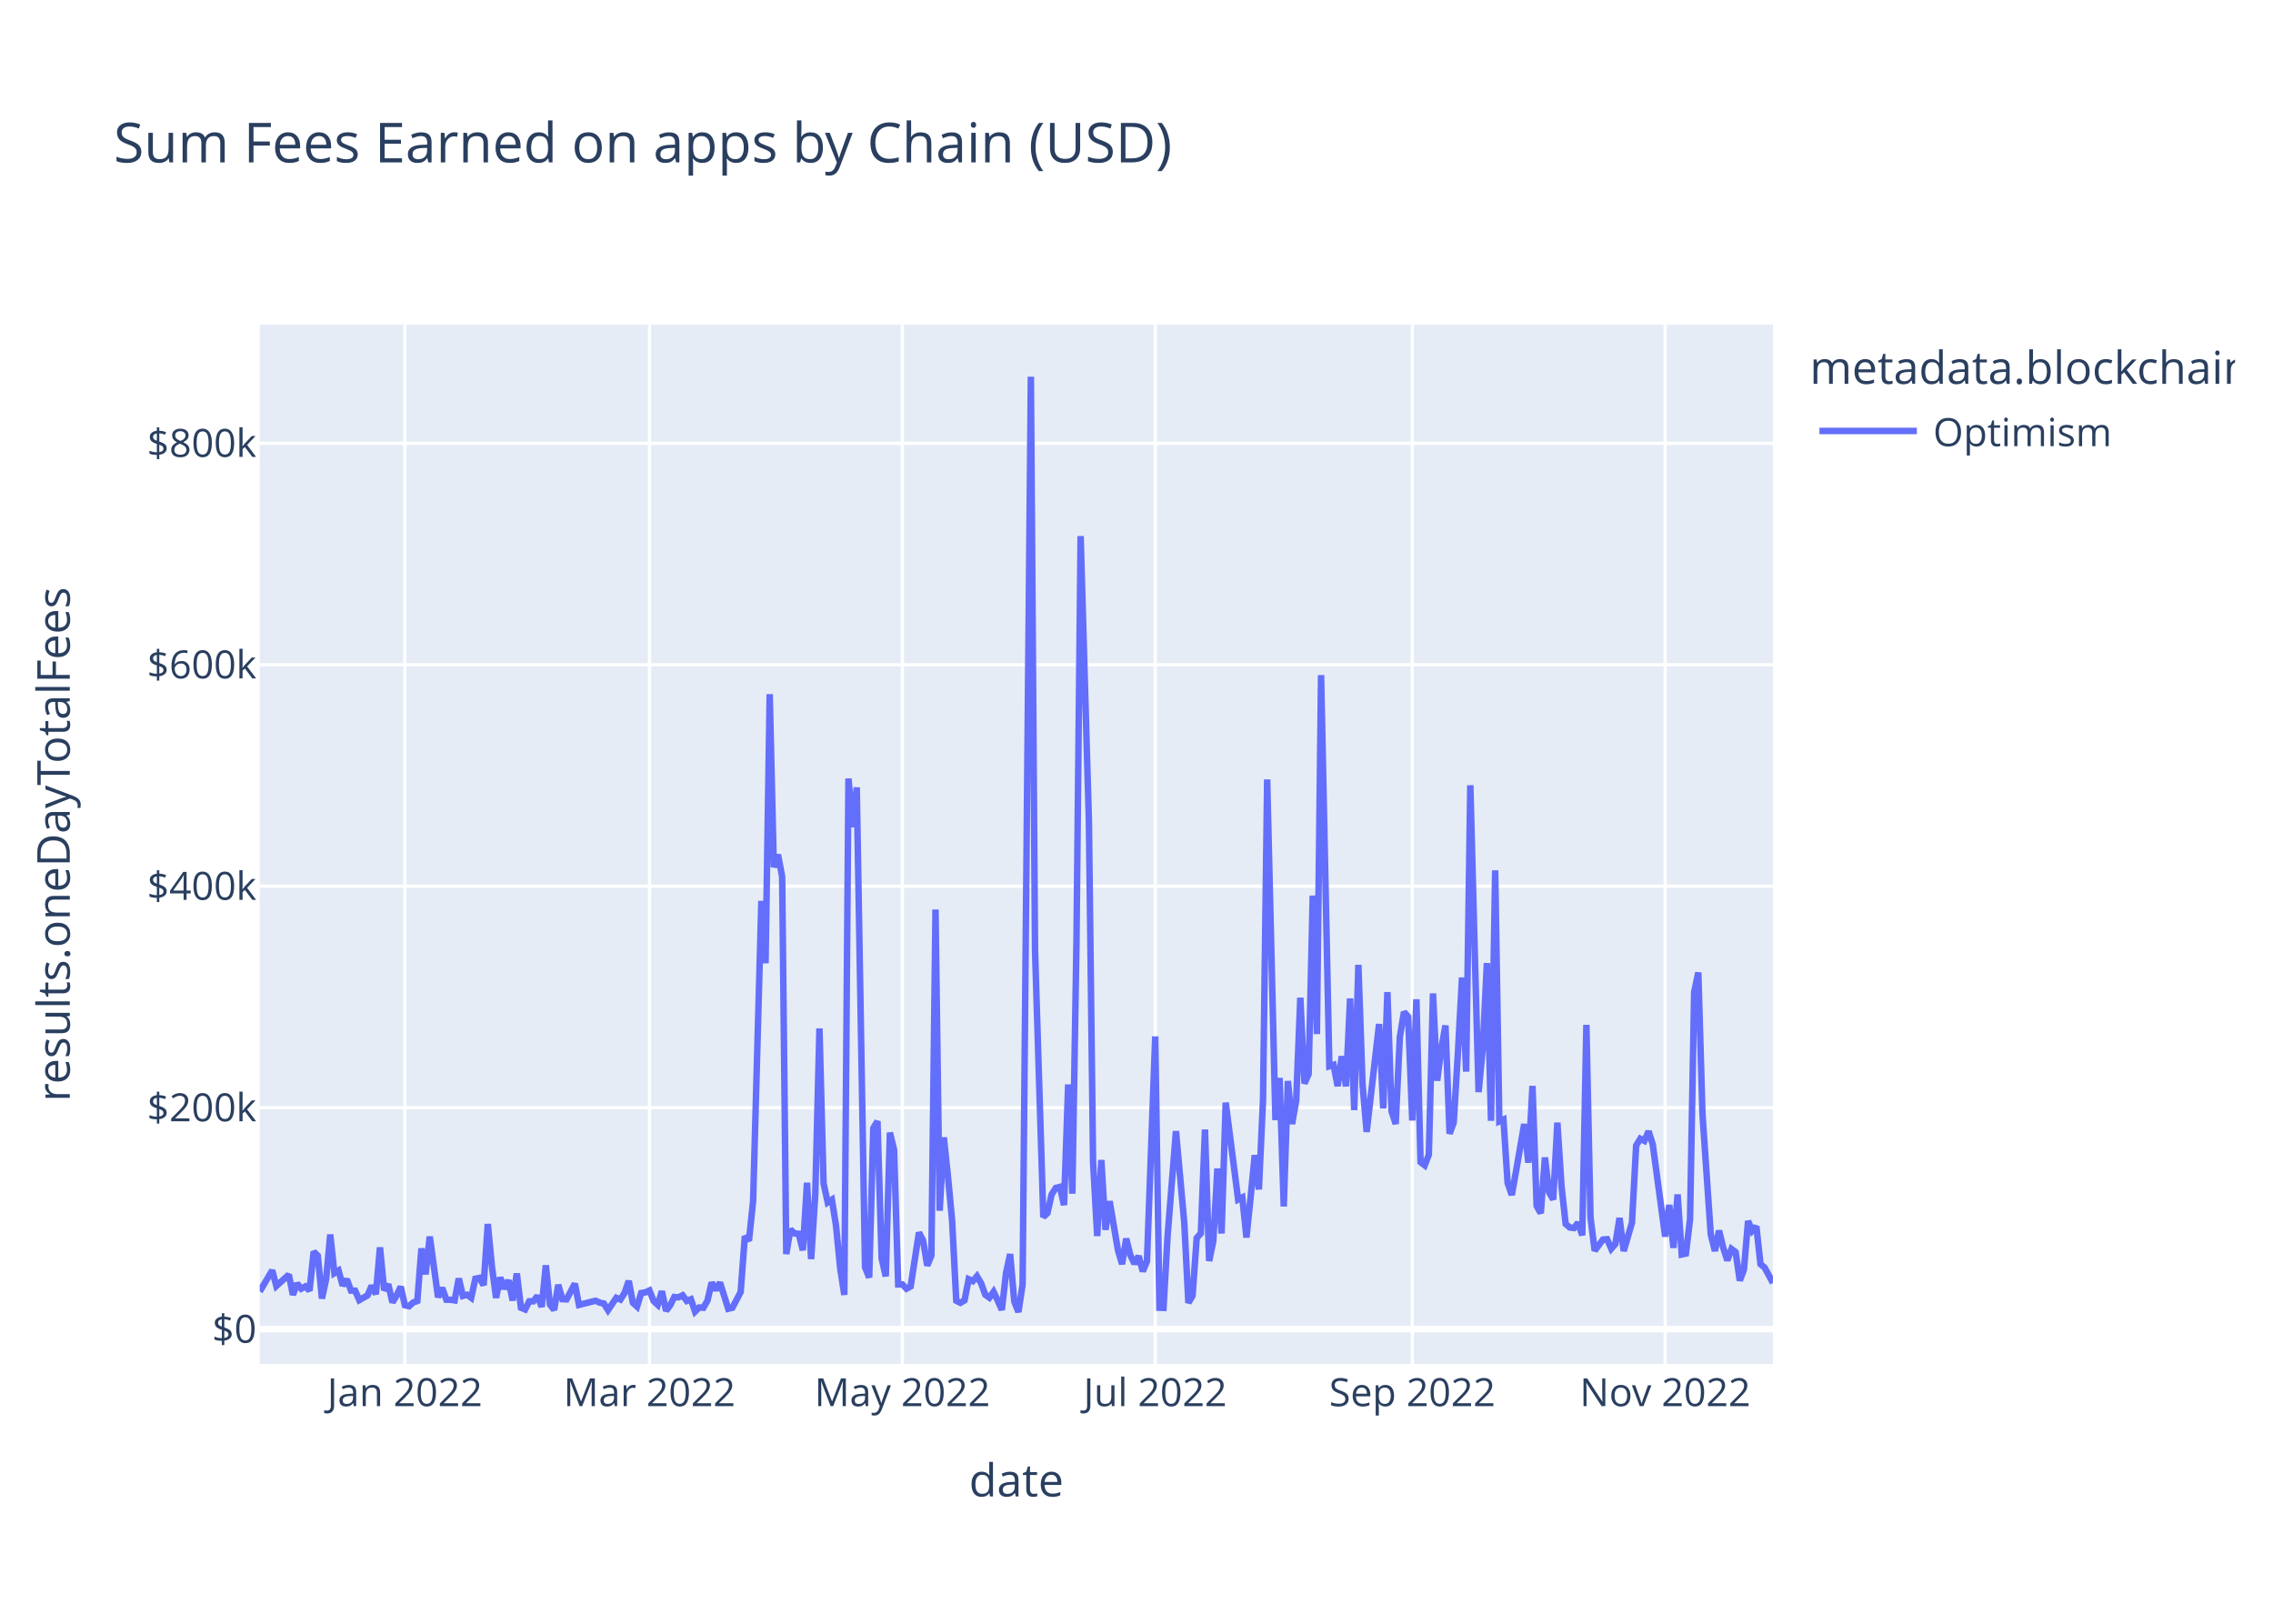
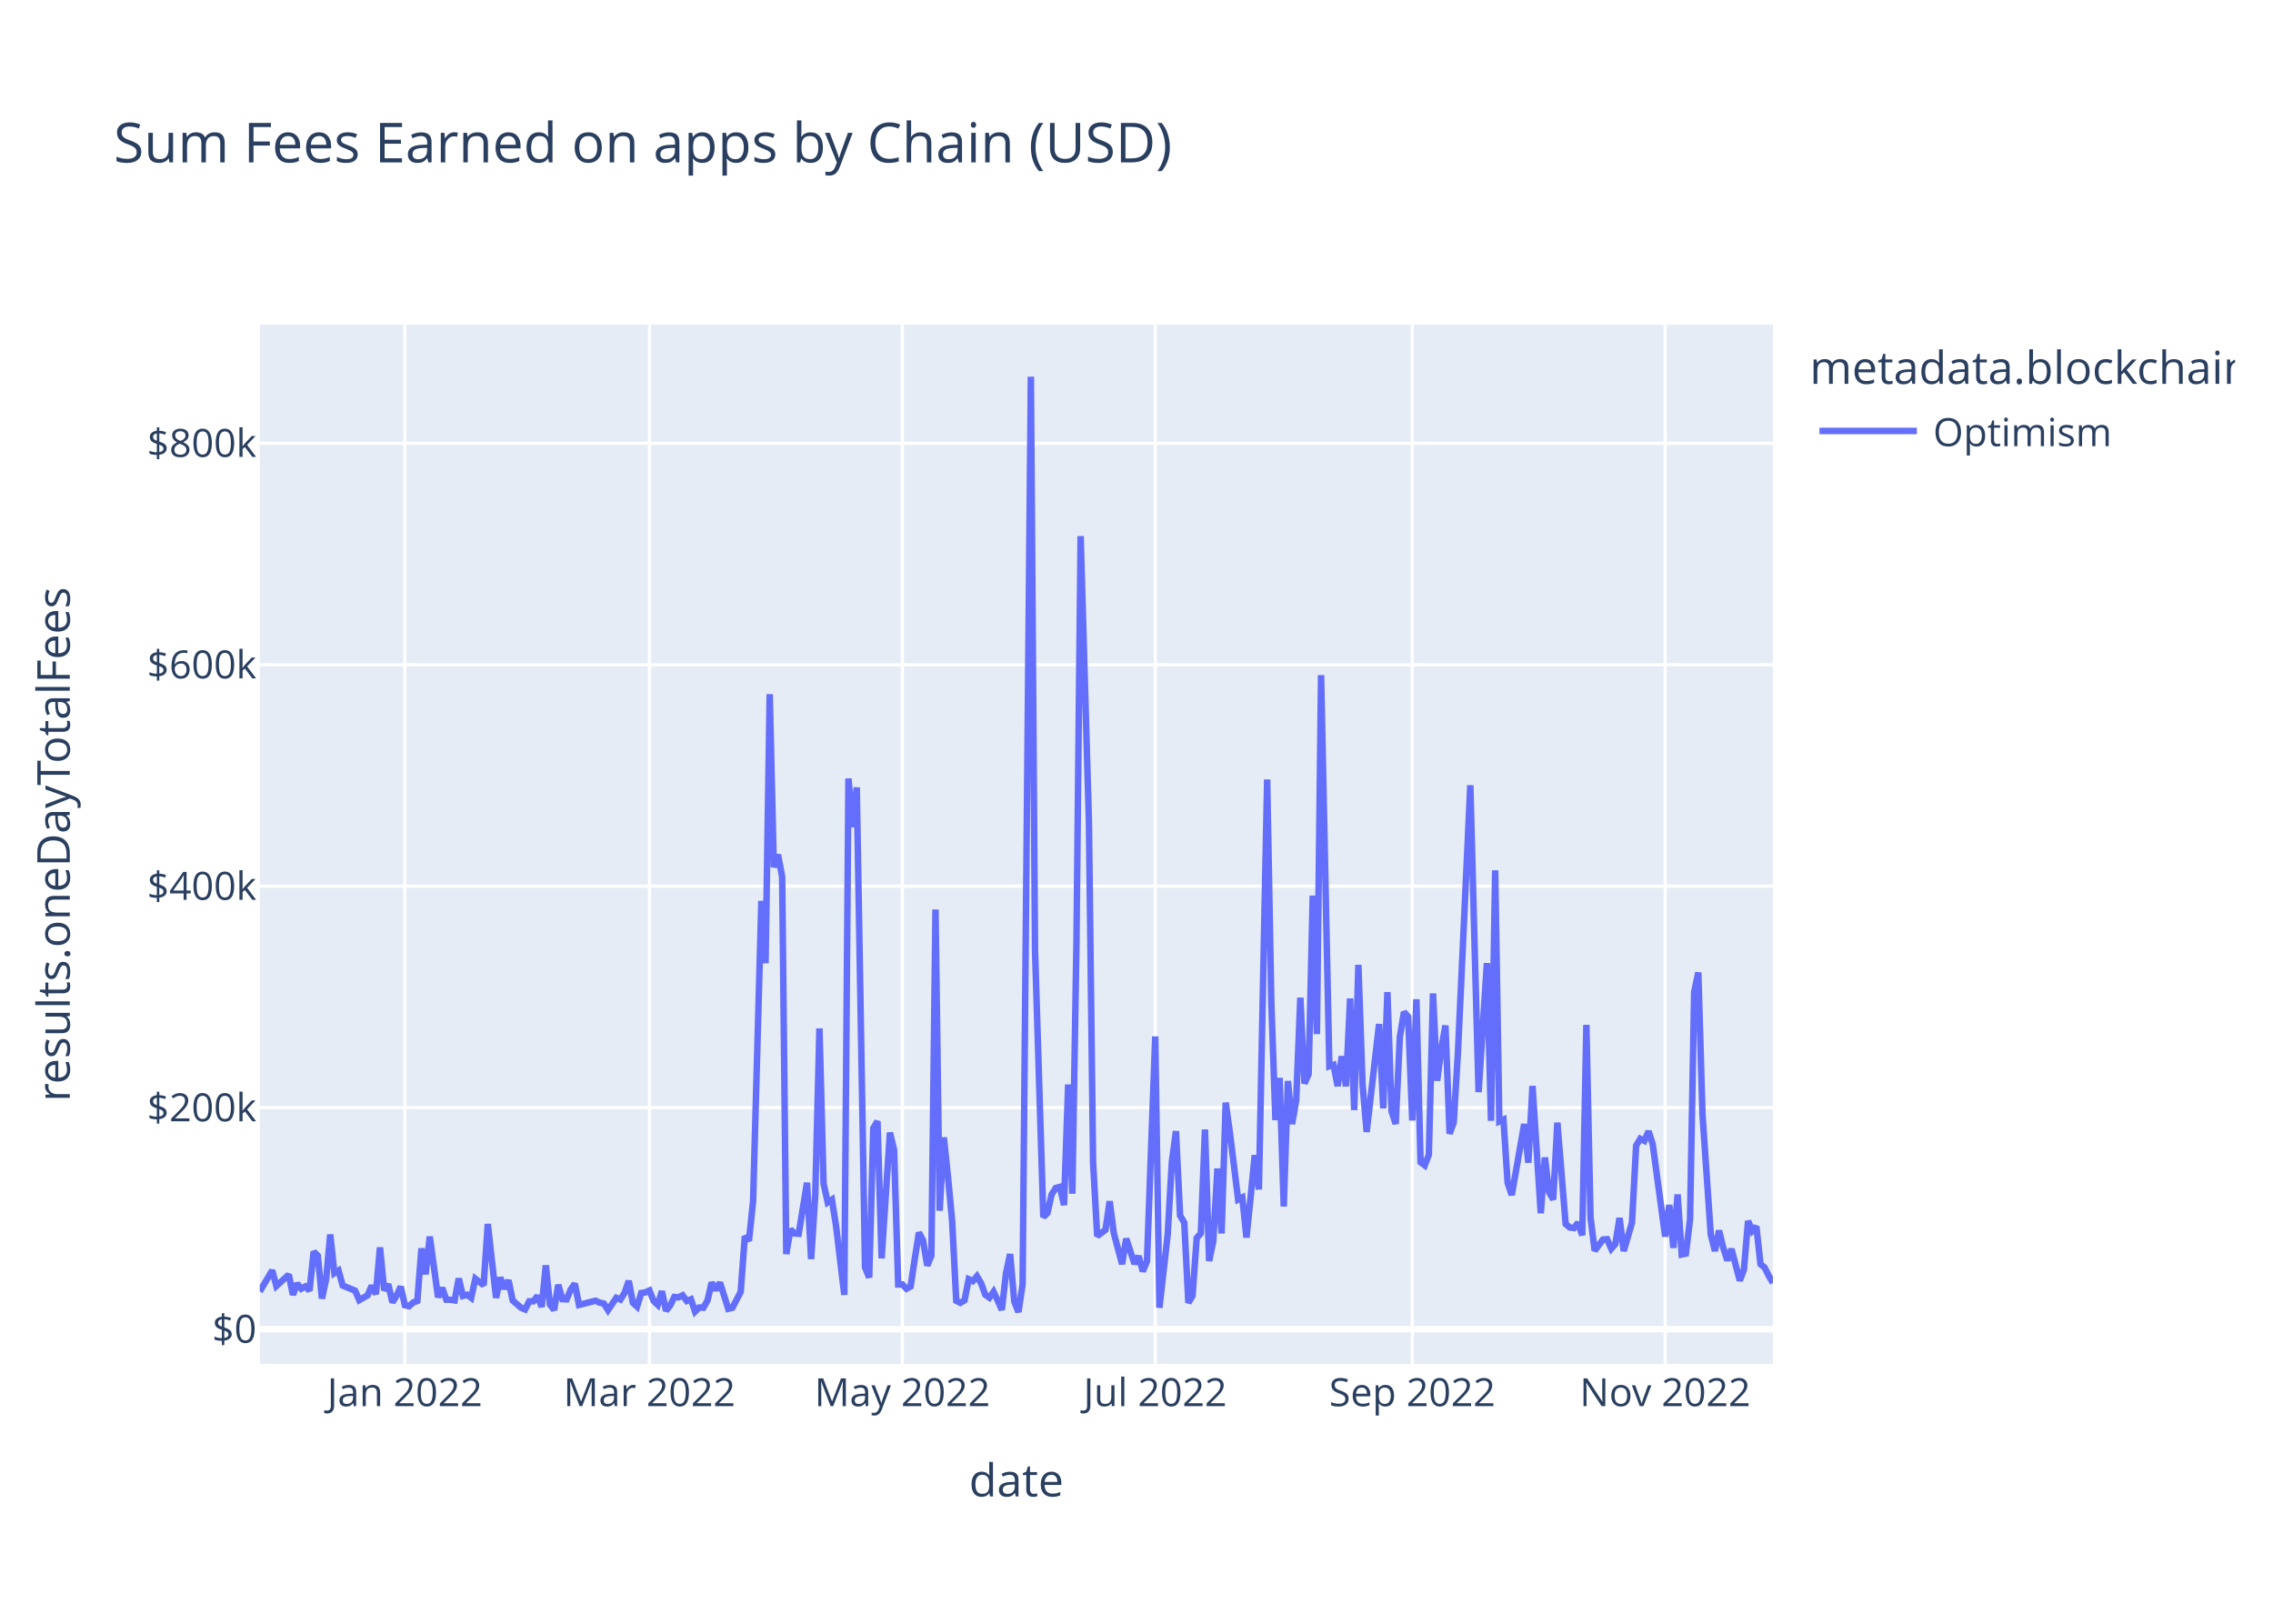
<svg xmlns="http://www.w3.org/2000/svg" class="main-svg" width="700" height="500" style="" viewBox="0 0 700 500">
  <rect x="0" y="0" width="700" height="500" style="fill: rgb(255, 255, 255); fill-opacity: 1;" />
-   <defs id="defs-dbf100">
+   <defs id="defs-204854">
    <g class="clips">
-       <clipPath id="clipdbf100xyplot" class="plotclip">
+       <clipPath id="clip204854xyplot" class="plotclip">
        <rect width="466" height="320" />
      </clipPath>
-       <clipPath class="axesclip" id="clipdbf100x">
+       <clipPath class="axesclip" id="clip204854x">
        <rect x="80" y="0" width="466" height="500" />
      </clipPath>
-       <clipPath class="axesclip" id="clipdbf100y">
+       <clipPath class="axesclip" id="clip204854y">
        <rect x="0" y="100" width="700" height="320" />
      </clipPath>
-       <clipPath class="axesclip" id="clipdbf100xy">
+       <clipPath class="axesclip" id="clip204854xy">
        <rect x="80" y="100" width="466" height="320" />
      </clipPath>
    </g>
    <g class="gradients" />
    <g class="patterns" />
  </defs>
  <g class="bglayer">
    <rect class="bg" x="80" y="100" width="466" height="320" style="fill: rgb(229, 236, 246); fill-opacity: 1; stroke-width: 0;" />
  </g>
  <g class="layer-below">
    <g class="imagelayer" />
    <g class="shapelayer" />
  </g>
  <g class="cartesianlayer">
    <g class="subplot xy">
      <g class="layer-subplot">
        <g class="shapelayer" />
        <g class="imagelayer" />
      </g>
      <g class="minor-gridlayer">
        <g class="x" />
        <g class="y" />
      </g>
      <g class="gridlayer">
        <g class="x">
          <path class="xgrid crisp" transform="translate(124.68,0)" d="M0,100v320" style="stroke: rgb(255, 255, 255); stroke-opacity: 1; stroke-width: 1px;" />
          <path class="xgrid crisp" transform="translate(200.01,0)" d="M0,100v320" style="stroke: rgb(255, 255, 255); stroke-opacity: 1; stroke-width: 1px;" />
          <path class="xgrid crisp" transform="translate(277.89,0)" d="M0,100v320" style="stroke: rgb(255, 255, 255); stroke-opacity: 1; stroke-width: 1px;" />
          <path class="xgrid crisp" transform="translate(355.77,0)" d="M0,100v320" style="stroke: rgb(255, 255, 255); stroke-opacity: 1; stroke-width: 1px;" />
          <path class="xgrid crisp" transform="translate(434.93,0)" d="M0,100v320" style="stroke: rgb(255, 255, 255); stroke-opacity: 1; stroke-width: 1px;" />
          <path class="xgrid crisp" transform="translate(512.81,0)" d="M0,100v320" style="stroke: rgb(255, 255, 255); stroke-opacity: 1; stroke-width: 1px;" />
        </g>
        <g class="y">
          <path class="ygrid crisp" transform="translate(0,341.08)" d="M80,0h466" style="stroke: rgb(255, 255, 255); stroke-opacity: 1; stroke-width: 1px;" />
          <path class="ygrid crisp" transform="translate(0,272.88)" d="M80,0h466" style="stroke: rgb(255, 255, 255); stroke-opacity: 1; stroke-width: 1px;" />
          <path class="ygrid crisp" transform="translate(0,204.69)" d="M80,0h466" style="stroke: rgb(255, 255, 255); stroke-opacity: 1; stroke-width: 1px;" />
          <path class="ygrid crisp" transform="translate(0,136.49)" d="M80,0h466" style="stroke: rgb(255, 255, 255); stroke-opacity: 1; stroke-width: 1px;" />
        </g>
      </g>
      <g class="zerolinelayer">
        <path class="yzl zl crisp" transform="translate(0,409.28)" d="M80,0h466" style="stroke: rgb(255, 255, 255); stroke-opacity: 1; stroke-width: 2px;" />
      </g>
      <path class="xlines-below" />
      <path class="ylines-below" />
      <g class="overlines-below" />
      <g class="xaxislayer-below" />
      <g class="yaxislayer-below" />
      <g class="overaxes-below" />
-       <g class="plot" transform="translate(80,100)" clip-path="url(#clipdbf100xyplot)">
+       <g class="plot" transform="translate(80,100)" clip-path="url(#clip204854xyplot)">
        <g class="scatterlayer mlayer">
-           <g class="trace scatter trace360758" style="stroke-miterlimit: 2; opacity: 1;">
+           <g class="trace scatter trace9cd0e2" style="stroke-miterlimit: 2; opacity: 1;">
            <g class="fills" />
            <g class="errorbars" />
            <g class="lines">
-               <path class="js-line" d="M0,297.69L3.83,291.19L5.11,295.99L8.94,292.51L10.21,298.72L11.49,295.22L12.77,296.83L14.04,296.14L15.32,297.42L16.6,285.43L17.87,286.66L19.15,299.87L20.43,293.92L21.7,280.14L22.98,292.04L24.26,291.25L25.53,295.86L26.81,293.93L28.09,297.41L29.36,297.44L30.64,300.34L33.19,298.89L34.47,295.92L35.75,298.52L37.02,284.11L38.3,297.31L39.58,295.47L40.85,301.05L42.13,298.94L43.41,296.2L44.68,301.91L45.96,302.23L47.24,301.08L48.52,300.61L49.79,284.42L51.07,292.4L52.35,280.78L54.9,299.45L56.18,296.58L57.45,300.22L58.73,300.24L60.01,300.43L61.28,293.69L62.56,299.05L63.84,298.69L65.11,299.63L66.39,293.76L67.67,293.51L68.94,295.75L70.22,276.9L71.5,290.07L72.77,299.64L74.05,293.38L75.33,296.84L76.6,294.23L77.88,300.45L79.16,292.14L80.43,302.68L81.71,303.21L82.99,300.7L84.26,300.7L85.54,299.05L86.82,302.43L88.09,289.63L89.37,301.72L90.65,303.37L91.92,295.64L93.2,300.06L94.48,300.11L97.03,295.28L98.31,301.82L103.41,300.53L104.69,301.12L105.97,301.4L107.24,303.42L109.8,299.64L111.07,300.17L112.35,298.11L113.63,294.43L114.9,301.16L116.18,302.33L117.46,298.17L118.73,297.97L120.01,297.38L121.29,300.62L122.56,301.79L123.84,297.62L125.12,303.63L126.39,301.96L127.67,299.38L128.95,299.49L130.22,298.87L131.5,300.61L132.78,300.1L134.05,303.87L135.33,302.62L136.61,302.69L137.88,300.47L139.16,294.93L140.44,297.22L141.72,294.94L144.27,303.01L145.55,302.7L148.1,297.82L149.38,280.69L150.65,282.05L151.93,269.8L154.48,177.42L155.76,196.61L157.04,113.76L158.31,167.03L159.59,163.17L160.87,169.92L162.14,286.16L163.42,278.6L164.7,279.82L165.97,279.91L167.25,285L168.53,264.21L169.8,287.71L171.08,267.8L172.36,216.69L173.63,264.42L174.91,270.26L176.19,269.42L177.46,277.4L178.74,290.48L180.02,298.74L181.29,139.73L182.57,154.68L183.85,142.47L186.4,290.23L187.68,293.39L188.95,247.38L190.23,245.26L191.51,287.48L192.78,293.03L194.06,248.76L195.34,254.05L196.61,295.52L197.89,295.51L199.17,296.83L200.44,296.14L203,279.54L204.27,281.96L205.55,289.72L206.83,286.64L208.1,180.07L209.38,272.82L210.66,250.24L211.93,262.2L213.21,275.83L214.49,300.53L215.76,301.18L217.04,300.42L218.32,293.91L219.59,294.5L220.87,292.99L222.15,295.18L223.42,298.67L224.7,299.58L225.98,297.78L227.25,300.46L228.53,303.35L229.81,292.06L231.08,286.17L232.36,300.76L233.64,304L234.92,295.52L237.47,16L238.75,192.62L241.3,274.77L242.58,273.54L243.85,267.84L245.13,265.81L246.41,265.48L247.68,271.09L248.96,233.95L250.24,267.57L251.51,190.2L252.79,65.08L255.34,152.69L256.62,257.76L257.9,280.62L259.17,257.2L260.45,278.7L261.73,269.9L264.28,284.96L265.56,289.26L266.83,281.42L268.11,286.51L269.39,289.15L270.66,286.79L271.94,291.48L273.22,288.38L275.77,219.15L277.05,302.7L278.32,302.74L279.6,280.24L282.15,248.32L284.71,276.5L285.98,301.18L287.26,298.99L288.54,281.21L289.81,279.8L291.09,247.82L292.37,288.29L293.64,282.2L294.92,259.82L296.2,279.82L297.47,239.53L301.3,269.37L302.58,268.74L303.86,281.07L305.13,268.81L306.41,255.72L307.69,266.27L308.96,238.8L310.24,140.01L312.79,244.9L314.07,231.94L315.35,271.5L316.62,232.88L317.9,246.13L319.18,238.9L320.45,207.22L321.73,233.64L323.01,230.74L324.28,175.78L325.56,218.42L326.84,107.89L329.39,228.32L330.67,227.91L331.95,234.44L333.22,225.25L334.5,234.51L335.78,207.46L337.05,241.83L338.33,197.11L339.61,233.89L340.88,248.55L344.71,215.33L345.99,241.31L347.27,205.5L348.54,242.17L349.82,246.1L351.1,219.33L352.37,211.64L353.65,213.07L354.93,245.04L356.2,207.71L357.48,257.87L358.76,258.84L360.03,255.56L361.31,205.91L362.59,232.79L363.86,223.07L365.14,215.77L366.42,249.11L367.69,245.66L368.97,224.45L370.25,201.01L371.52,229.99L372.8,141.8L374.08,189.8L375.35,236.29L376.63,222.74L377.91,196.57L379.18,245.13L380.46,168.01L381.74,245.31L383.01,244.75L384.29,264.24L385.57,267.97L386.84,260.91L389.4,246.13L390.67,258.03L391.95,234.39L393.23,271.37L394.5,273.59L395.78,256.42L397.06,267.13L398.33,269.37L399.61,245.69L400.89,265.32L402.16,276.89L403.44,277.98L404.72,278.15L405.99,276.5L407.27,280.4L408.55,215.59L409.82,274.94L411.1,285.13L413.65,281.7L414.93,281.59L416.21,284.51L417.48,283.06L418.76,275.05L420.04,285.23L422.59,276.5L423.87,252.77L425.15,250.66L426.42,251.3L427.7,248.35L428.98,252.38L432.81,280.78L434.08,271.04L435.36,284.26L436.64,267.81L437.91,286.29L439.19,286.02L440.47,275.5L441.74,205.49L443.02,199.45L444.3,243.14L446.85,280.12L448.13,285.22L449.4,278.94L450.68,284.16L451.96,288.12L453.23,284.6L454.51,285.56L455.79,294.33L457.06,290.96L458.34,275.99L459.62,279.01L460.89,277.65L462.17,289.27L463.45,290.34L466,295.06" style="vector-effect: non-scaling-stroke; fill: none; stroke: rgb(99, 110, 250); stroke-opacity: 1; stroke-width: 2px; opacity: 1;" />
+               <path class="js-line" d="M0,297.69L3.83,291.19L5.11,295.99L8.94,292.51L10.21,298.72L11.49,295.22L12.77,296.83L14.04,296.14L15.32,297.42L16.6,285.43L17.87,286.66L19.15,299.87L20.43,293.92L21.7,280.14L22.98,292.04L24.26,291.25L25.53,295.86L29.36,297.44L30.64,300.34L33.19,298.89L34.47,295.92L35.75,298.52L37.02,284.11L38.3,297.31L39.58,295.47L40.85,301.05L42.13,298.94L43.41,296.2L44.68,301.91L45.96,302.23L47.24,301.08L48.52,300.61L49.79,284.42L51.07,292.4L52.35,280.78L54.9,299.45L56.18,296.58L57.45,300.22L58.73,300.24L60.01,300.43L61.28,293.69L62.56,299.05L63.84,298.69L65.11,299.63L66.39,293.76L68.94,295.75L70.22,276.9L72.77,299.64L74.05,293.38L75.33,296.84L76.6,294.23L77.88,300.45L80.43,302.68L81.71,303.21L82.99,300.7L84.26,300.7L85.54,299.05L86.82,302.43L88.09,289.63L89.37,301.72L90.65,303.37L91.92,295.64L93.2,300.06L94.48,300.11L95.75,297.12L97.03,295.28L98.31,301.82L103.41,300.53L104.69,301.12L105.97,301.4L107.24,303.42L109.8,299.64L111.07,300.17L112.35,298.11L113.63,294.43L114.9,301.16L116.18,302.33L117.46,298.17L118.73,297.97L120.01,297.38L121.29,300.62L122.56,301.79L123.84,297.62L125.12,303.63L126.39,301.96L127.67,299.38L128.95,299.49L130.22,298.87L131.5,300.61L132.78,300.1L134.05,303.87L135.33,302.62L136.61,302.69L137.88,300.47L139.16,294.93L140.44,297.22L141.72,294.94L144.27,303.01L145.55,302.7L148.1,297.82L149.38,280.69L150.65,282.05L151.93,269.8L154.48,177.42L155.76,196.61L157.04,113.76L158.31,167.03L159.59,163.17L160.87,169.92L162.14,286.16L163.42,278.6L164.7,279.82L165.97,279.91L168.53,264.21L169.8,287.71L171.08,267.8L172.36,216.69L173.63,264.42L174.91,270.26L176.19,269.42L177.46,277.4L180.02,298.74L181.29,139.73L182.57,154.68L183.85,142.47L186.4,290.23L187.68,293.39L188.95,247.38L190.23,245.26L191.51,287.48L194.06,248.76L195.34,254.05L196.61,295.52L197.89,295.51L199.17,296.83L200.44,296.14L201.72,287.59L203,279.54L204.27,281.96L205.55,289.72L206.83,286.64L208.1,180.07L209.38,272.82L210.66,250.24L211.93,262.2L213.21,275.83L214.49,300.53L215.76,301.18L217.04,300.42L218.32,293.91L219.59,294.5L220.87,292.99L222.15,295.18L223.42,298.67L224.7,299.58L225.98,297.78L227.25,300.46L228.53,303.35L229.81,292.06L231.08,286.17L232.36,300.76L233.64,304L234.92,295.52L237.47,16L238.75,192.62L241.3,274.77L242.58,273.54L243.85,267.84L245.13,265.81L246.41,265.48L247.68,271.09L248.96,233.95L250.24,267.57L251.51,190.2L252.79,65.08L255.34,152.69L256.62,257.76L257.9,280.62L260.45,278.7L261.73,269.9L263,279.67L265.56,289.26L266.83,281.42L269.39,289.15L270.66,286.79L271.94,291.48L273.22,288.38L275.77,219.15L277.05,302.7L279.6,280.24L280.88,257.84L282.15,248.32L283.43,274.32L284.71,276.5L285.98,301.18L287.26,298.99L288.54,281.21L289.81,279.8L291.09,247.82L292.37,288.29L293.64,282.2L294.92,259.82L296.2,279.82L297.47,239.53L298.75,248.76L301.3,269.37L302.58,268.74L303.86,281.07L305.13,268.81L306.41,255.72L307.69,266.27L310.24,140.01L311.52,208.8L312.79,244.9L314.07,231.94L315.35,271.5L316.62,232.88L317.9,246.13L319.18,238.9L320.45,207.22L321.73,233.64L323.01,230.74L324.28,175.78L325.56,218.42L326.84,107.89L329.39,228.32L330.67,227.91L331.95,234.44L333.22,225.25L334.5,234.51L335.78,207.46L337.05,241.83L338.33,197.11L339.61,233.89L340.88,248.55L344.71,215.33L345.99,241.31L347.27,205.5L348.54,242.17L349.82,246.1L351.1,219.33L352.37,211.64L353.65,213.07L354.93,245.04L356.2,207.71L357.48,257.87L358.76,258.84L360.03,255.56L361.31,205.91L362.59,232.79L363.86,223.07L365.14,215.77L366.42,249.11L367.69,245.66L368.97,224.45L372.8,141.8L374.08,189.8L375.35,236.29L377.91,196.57L379.18,245.13L380.46,168.01L381.74,245.31L383.01,244.75L384.29,264.24L385.57,267.97L389.4,246.13L390.67,258.03L391.95,234.39L394.5,273.59L395.78,256.42L397.06,267.13L398.33,269.37L399.61,245.69L402.16,276.89L403.44,277.98L404.72,278.15L405.99,276.5L407.27,280.4L408.55,215.59L409.82,274.94L411.1,285.13L413.65,281.7L414.93,281.59L416.21,284.51L417.48,283.06L418.76,275.05L420.04,285.23L422.59,276.5L423.87,252.77L425.15,250.66L426.42,251.3L427.7,248.35L428.98,252.38L432.81,280.78L434.08,271.04L435.36,284.26L436.64,267.81L437.91,286.29L439.19,286.02L440.47,275.5L441.74,205.49L443.02,199.45L444.3,243.14L446.85,280.12L448.13,285.22L449.4,278.94L450.68,284.16L451.96,288.12L453.23,284.6L455.79,294.33L457.06,290.96L458.34,275.99L459.62,279.01L460.89,277.65L462.17,289.27L463.45,290.34L464.72,292.88L466,295.06" style="vector-effect: non-scaling-stroke; fill: none; stroke: rgb(99, 110, 250); stroke-opacity: 1; stroke-width: 2px; opacity: 1;" />
            </g>
            <g class="points" />
            <g class="text" />
          </g>
        </g>
      </g>
      <g class="overplot" />
      <path class="xlines-above crisp" d="M0,0" style="fill: none;" />
      <path class="ylines-above crisp" d="M0,0" style="fill: none;" />
      <g class="overlines-above" />
      <g class="xaxislayer-above">
        <g class="xtick">
          <text text-anchor="middle" x="0" y="433" transform="translate(124.68,0)" style="font-family: 'Open Sans', verdana, arial, sans-serif; font-size: 12px; fill: rgb(42, 63, 95); fill-opacity: 1; white-space: pre; opacity: 1;">Jan 2022</text>
        </g>
        <g class="xtick">
          <text text-anchor="middle" x="0" y="433" style="font-family: 'Open Sans', verdana, arial, sans-serif; font-size: 12px; fill: rgb(42, 63, 95); fill-opacity: 1; white-space: pre; opacity: 1;" transform="translate(200.01,0)">Mar 2022</text>
        </g>
        <g class="xtick">
          <text text-anchor="middle" x="0" y="433" style="font-family: 'Open Sans', verdana, arial, sans-serif; font-size: 12px; fill: rgb(42, 63, 95); fill-opacity: 1; white-space: pre; opacity: 1;" transform="translate(277.89,0)">May 2022</text>
        </g>
        <g class="xtick">
          <text text-anchor="middle" x="0" y="433" style="font-family: 'Open Sans', verdana, arial, sans-serif; font-size: 12px; fill: rgb(42, 63, 95); fill-opacity: 1; white-space: pre; opacity: 1;" transform="translate(355.77,0)">Jul 2022</text>
        </g>
        <g class="xtick">
          <text text-anchor="middle" x="0" y="433" style="font-family: 'Open Sans', verdana, arial, sans-serif; font-size: 12px; fill: rgb(42, 63, 95); fill-opacity: 1; white-space: pre; opacity: 1;" transform="translate(434.93,0)">Sep 2022</text>
        </g>
        <g class="xtick">
          <text text-anchor="middle" x="0" y="433" style="font-family: 'Open Sans', verdana, arial, sans-serif; font-size: 12px; fill: rgb(42, 63, 95); fill-opacity: 1; white-space: pre; opacity: 1;" transform="translate(512.81,0)">Nov 2022</text>
        </g>
      </g>
      <g class="yaxislayer-above">
        <g class="ytick">
          <text text-anchor="end" x="79" y="4.2" transform="translate(0,409.28)" style="font-family: 'Open Sans', verdana, arial, sans-serif; font-size: 12px; fill: rgb(42, 63, 95); fill-opacity: 1; white-space: pre; opacity: 1;">$0</text>
        </g>
        <g class="ytick">
          <text text-anchor="end" x="79" y="4.2" style="font-family: 'Open Sans', verdana, arial, sans-serif; font-size: 12px; fill: rgb(42, 63, 95); fill-opacity: 1; white-space: pre; opacity: 1;" transform="translate(0,341.08)">$200k</text>
        </g>
        <g class="ytick">
          <text text-anchor="end" x="79" y="4.2" style="font-family: 'Open Sans', verdana, arial, sans-serif; font-size: 12px; fill: rgb(42, 63, 95); fill-opacity: 1; white-space: pre; opacity: 1;" transform="translate(0,272.88)">$400k</text>
        </g>
        <g class="ytick">
          <text text-anchor="end" x="79" y="4.2" style="font-family: 'Open Sans', verdana, arial, sans-serif; font-size: 12px; fill: rgb(42, 63, 95); fill-opacity: 1; white-space: pre; opacity: 1;" transform="translate(0,204.69)">$600k</text>
        </g>
        <g class="ytick">
          <text text-anchor="end" x="79" y="4.2" style="font-family: 'Open Sans', verdana, arial, sans-serif; font-size: 12px; fill: rgb(42, 63, 95); fill-opacity: 1; white-space: pre; opacity: 1;" transform="translate(0,136.49)">$800k</text>
        </g>
      </g>
      <g class="overaxes-above" />
    </g>
  </g>
  <g class="polarlayer" />
  <g class="smithlayer" />
  <g class="ternarylayer" />
  <g class="geolayer" />
  <g class="funnelarealayer" />
  <g class="pielayer" />
  <g class="iciclelayer" />
  <g class="treemaplayer" />
  <g class="sunburstlayer" />
  <g class="glimages" />
-   <defs id="topdefs-dbf100">
+   <defs id="topdefs-204854">
    <g class="clips" />
-     <clipPath id="legenddbf100">
+     <clipPath id="legend204854">
      <rect width="133" height="48" x="0" y="0" />
    </clipPath>
  </defs>
  <g class="layer-above">
    <g class="imagelayer" />
    <g class="shapelayer" />
  </g>
  <g class="infolayer">
    <g class="legend" pointer-events="all" transform="translate(555.32,100)">
      <rect class="bg" shape-rendering="crispEdges" style="stroke: rgb(68, 68, 68); stroke-opacity: 1; fill: rgb(255, 255, 255); fill-opacity: 1; stroke-width: 0px;" width="133" height="48" x="0" y="0" />
-       <g class="scrollbox" transform="" clip-path="url(#legenddbf100)">
+       <g class="scrollbox" transform="" clip-path="url(#legend204854)">
        <text class="legendtitletext" text-anchor="start" x="2" y="18.2" style="font-family: 'Open Sans', verdana, arial, sans-serif; font-size: 14px; fill: rgb(42, 63, 95); fill-opacity: 1; white-space: pre;">metadata.blockchain</text>
        <g class="groups" transform="">
          <g class="traces" transform="translate(0,32.7)" style="opacity: 1;">
            <text class="legendtext" text-anchor="start" x="40" y="4.68" style="font-family: 'Open Sans', verdana, arial, sans-serif; font-size: 12px; fill: rgb(42, 63, 95); fill-opacity: 1; white-space: pre;">Optimism</text>
            <g class="layers" style="opacity: 1;">
              <g class="legendfill" />
              <g class="legendlines">
                <path class="js-line" d="M5,0h30" style="fill: none; stroke: rgb(99, 110, 250); stroke-opacity: 1; stroke-width: 2px;" />
              </g>
              <g class="legendsymbols">
                <g class="legendpoints" />
              </g>
            </g>
            <rect class="legendtoggle" x="0" y="-9.5" width="90.672" height="19" style="fill: rgb(0, 0, 0); fill-opacity: 0;" />
          </g>
        </g>
      </g>
      <rect class="scrollbar" rx="20" ry="3" width="0" height="0" style="fill: rgb(128, 139, 164); fill-opacity: 1;" x="0" y="0" />
    </g>
    <g class="g-gtitle">
      <text class="gtitle" x="35" y="50" text-anchor="start" dy="0em" style="font-family: 'Open Sans', verdana, arial, sans-serif; font-size: 17px; fill: rgb(42, 63, 95); opacity: 1; font-weight: normal; white-space: pre;">Sum Fees Earned on apps by Chain (USD)</text>
    </g>
    <g class="g-xtitle">
      <text class="xtitle" x="313" y="460.8" text-anchor="middle" style="font-family: 'Open Sans', verdana, arial, sans-serif; font-size: 14px; fill: rgb(42, 63, 95); opacity: 1; font-weight: normal; white-space: pre;">date</text>
    </g>
    <g class="g-ytitle">
      <text class="ytitle" transform="rotate(-90,21.49688,260)" x="21.497" y="260" text-anchor="middle" style="font-family: 'Open Sans', verdana, arial, sans-serif; font-size: 14px; fill: rgb(42, 63, 95); opacity: 1; font-weight: normal; white-space: pre;">results.oneDayTotalFees</text>
    </g>
  </g>
</svg>
